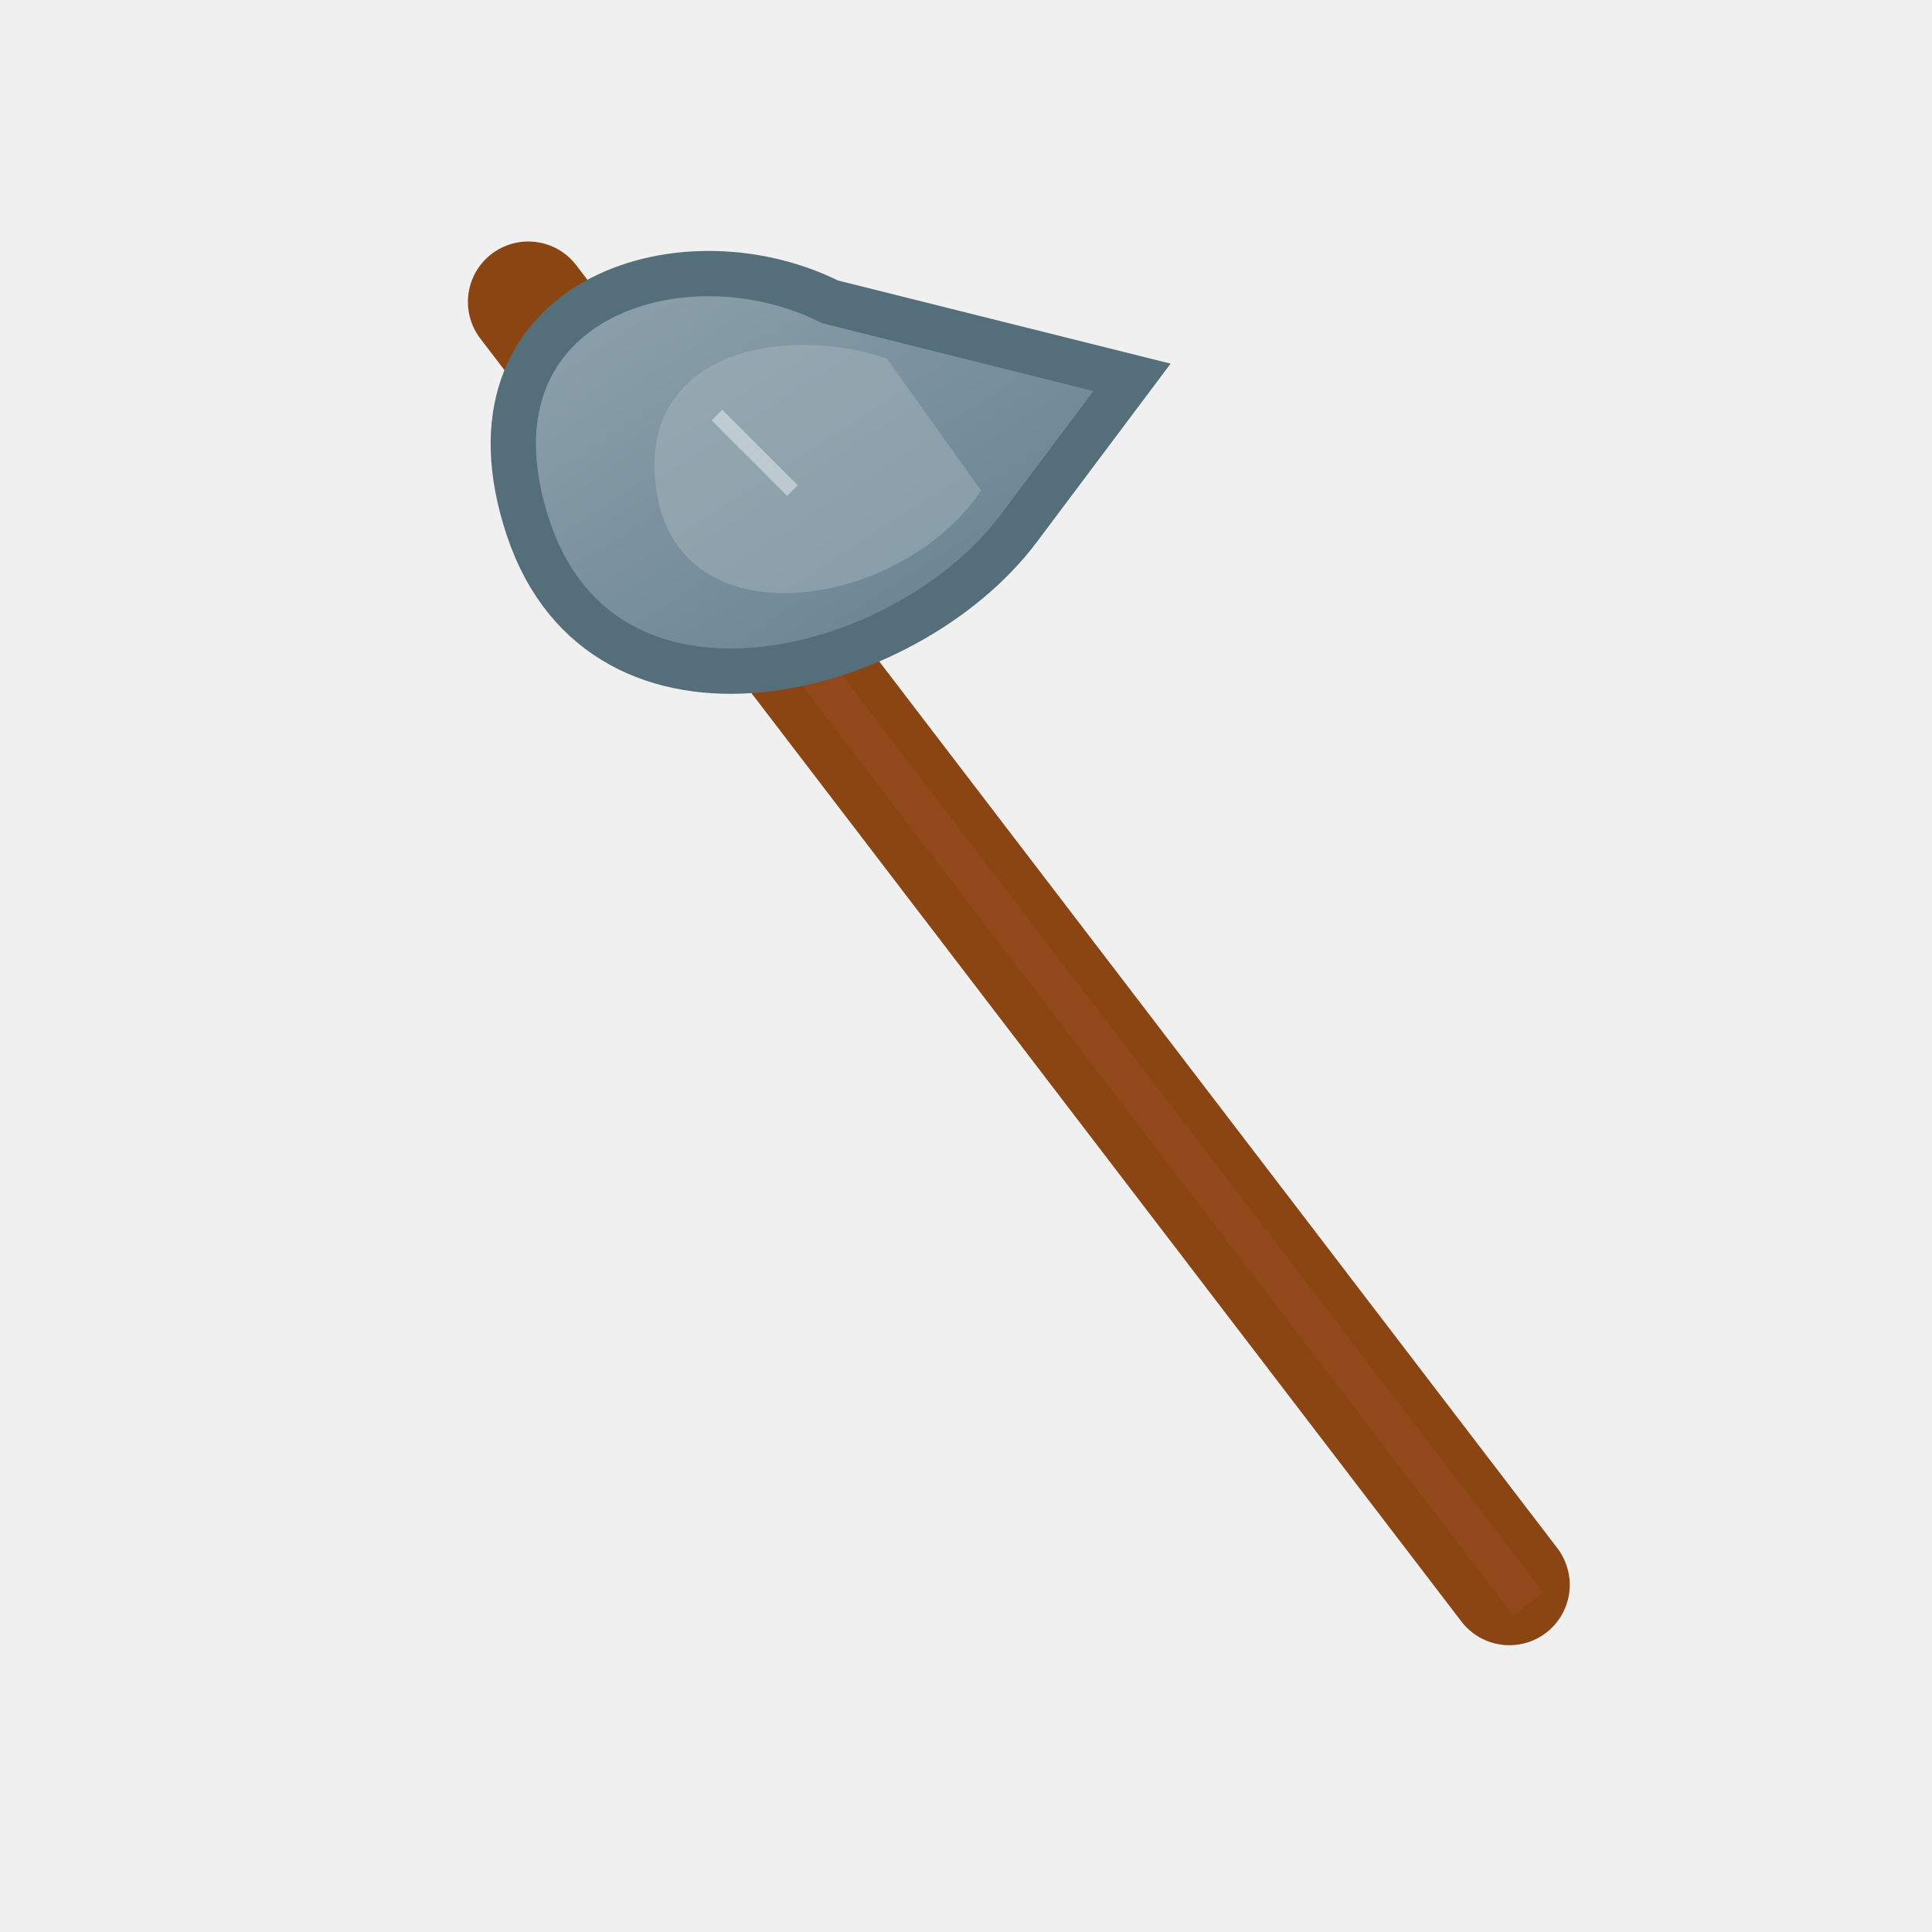
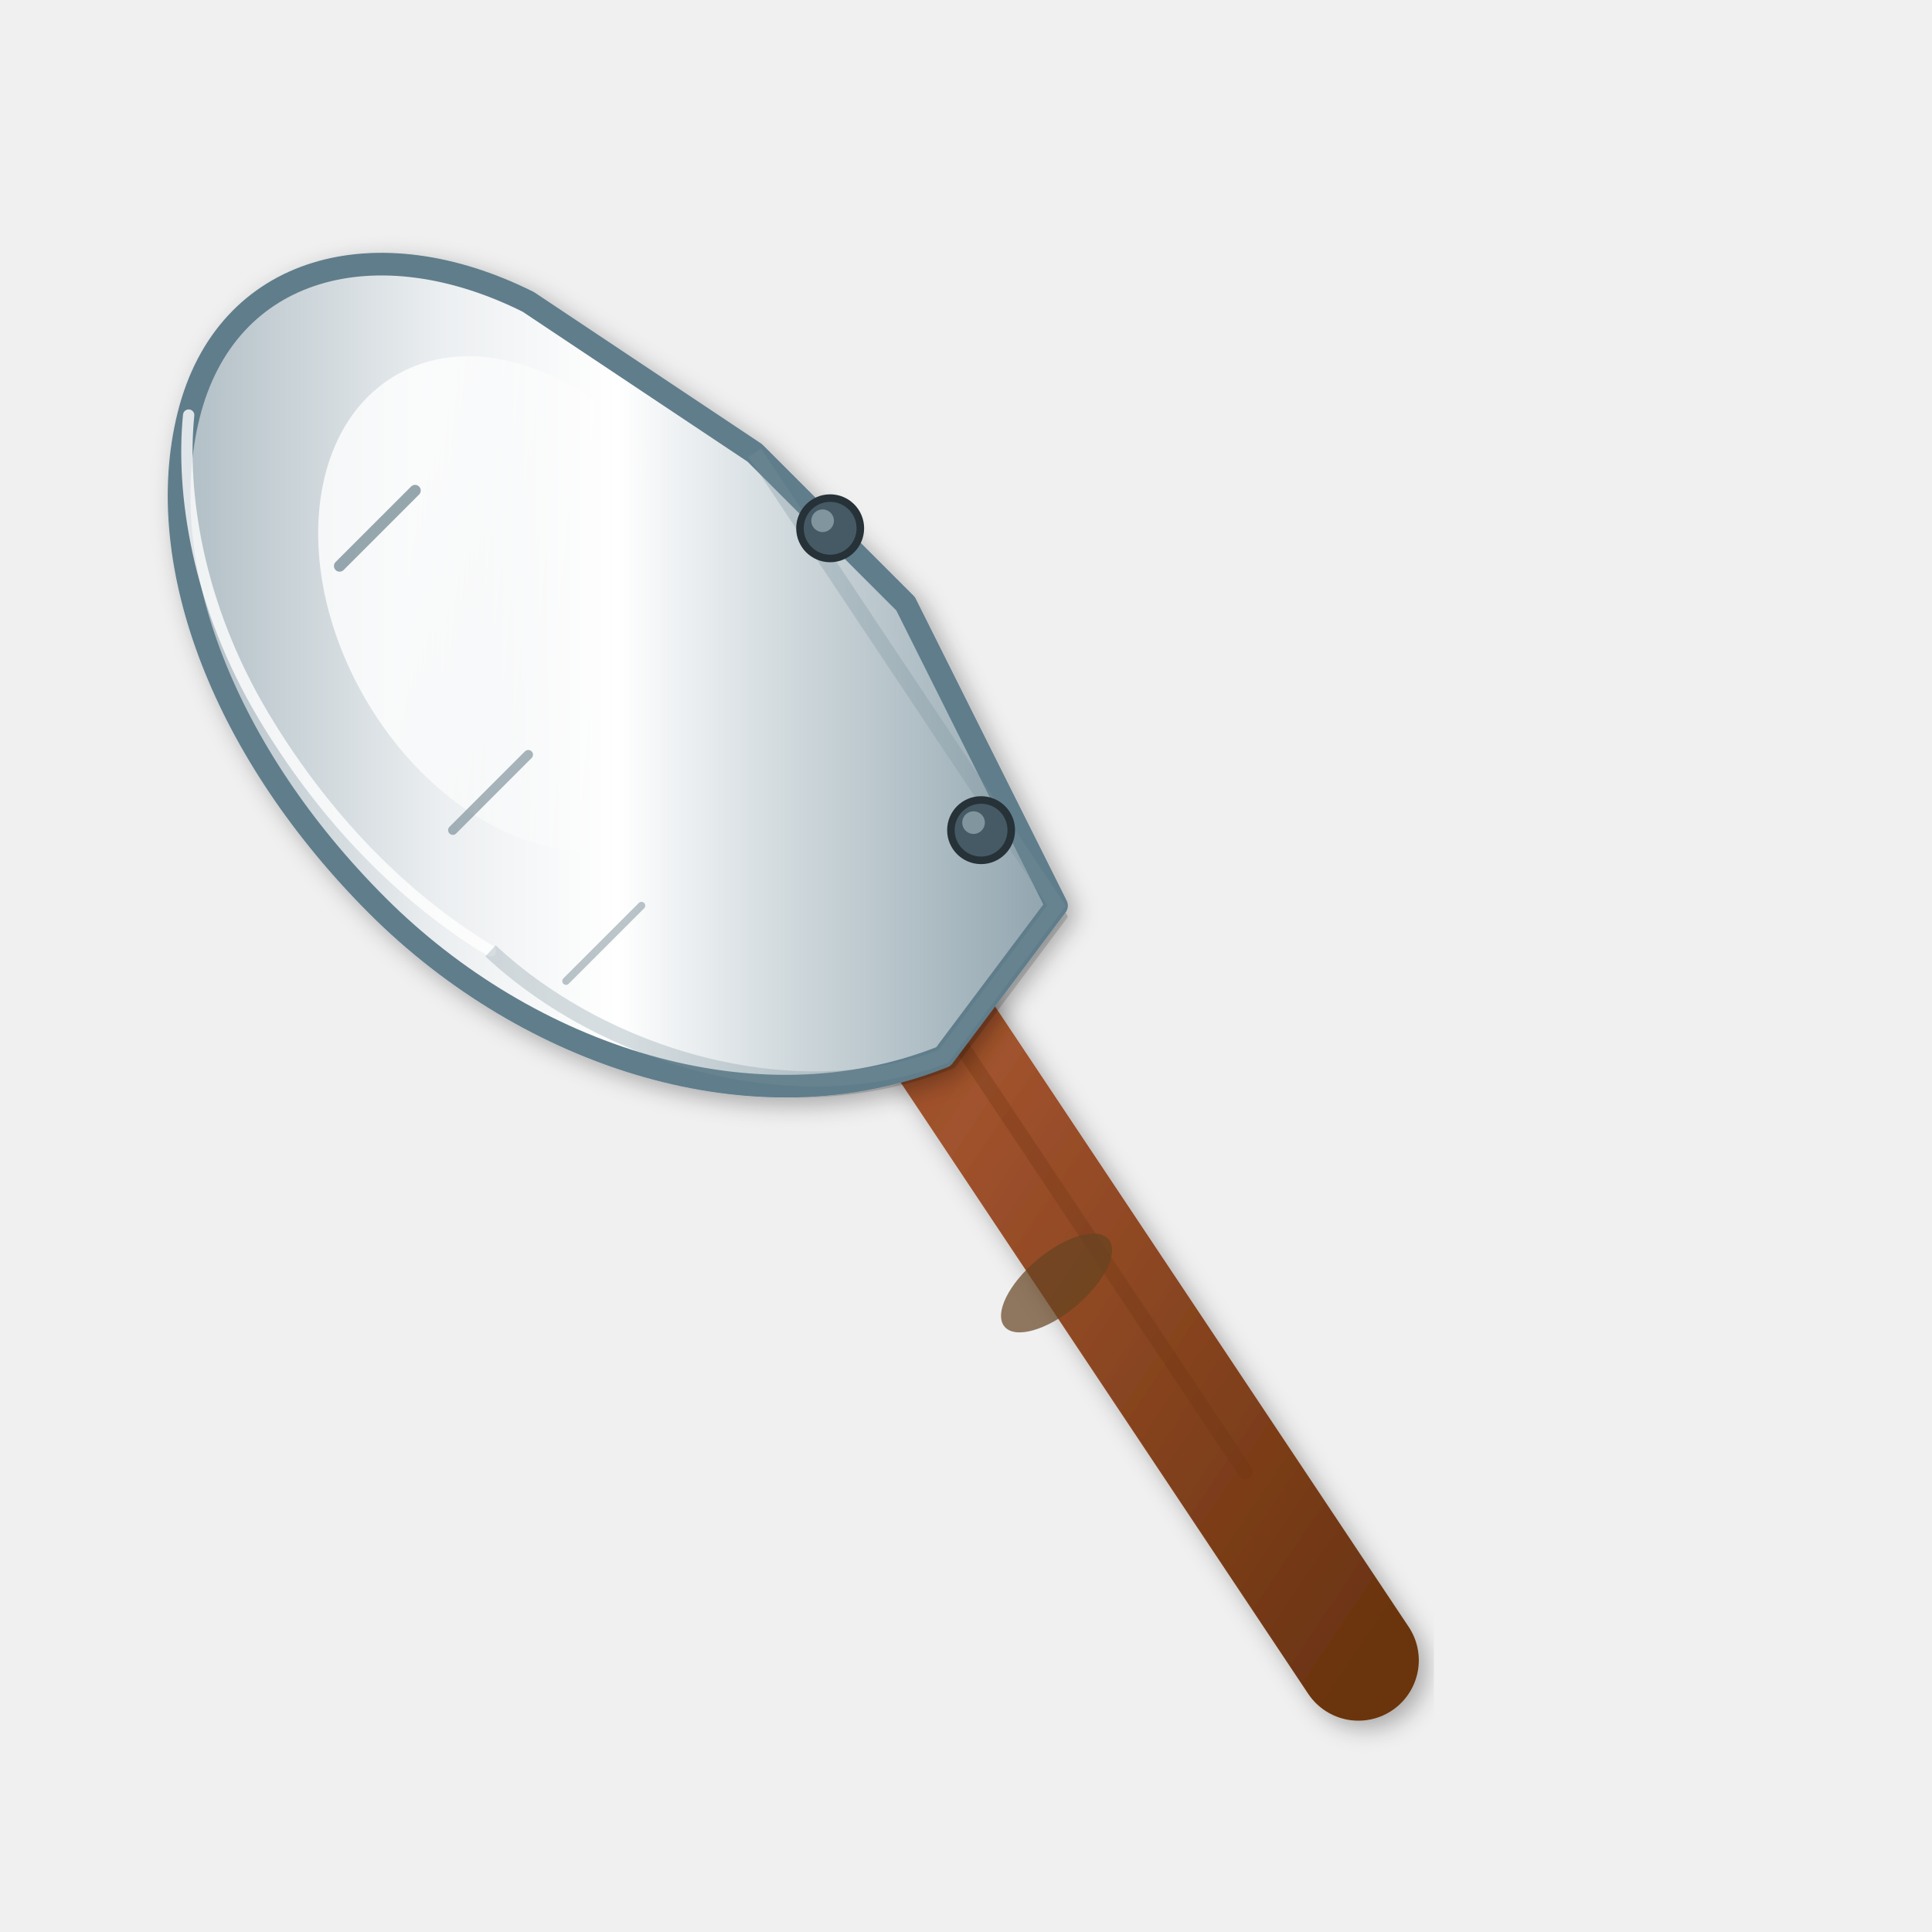
<svg xmlns="http://www.w3.org/2000/svg" viewBox="0 0 512 512">
  <defs>
-     <linearGradient id="g_axe_head" x1="0" y1="0" x2="1" y2="1">
-       <stop offset="0" stop-color="#90A4AE" />
-       <stop offset="0.5" stop-color="#78909C" />
-       <stop offset="1" stop-color="#607D8B" />
+     <linearGradient id="g_axe_handle" x1="0" y1="0" x2="1" y2="1">
+       <stop offset="0" stop-color="#8B4513" />
+       <stop offset="0.5" stop-color="#A0522D" />
+       <stop offset="1" stop-color="#6B3410" />
    </linearGradient>
+     <linearGradient id="g_axe_blade" x1="0" y1="0.5" x2="1" y2="0.5">
+       <stop offset="0" stop-color="#B0BEC5" />
+       <stop offset="0.3" stop-color="#ECEFF1" />
+       <stop offset="0.5" stop-color="#FFFFFF" />
+       <stop offset="0.7" stop-color="#CFD8DC" />
+       <stop offset="1" stop-color="#90A4AE" />
+     </linearGradient>
+     <linearGradient id="g_axe_shine" x1="0.3" y1="0.3" x2="0.7" y2="0.7">
+       <stop offset="0" stop-color="#FFFFFF" stop-opacity="0.8" />
+       <stop offset="1" stop-color="#FFFFFF" stop-opacity="0" />
+     </linearGradient>
+     <filter id="shadow">
+       <feGaussianBlur in="SourceAlpha" stdDeviation="3" />
+       <feOffset dx="2" dy="2" result="offsetblur" />
+       <feComponentTransfer>
+         <feFuncA type="linear" slope="0.3" />
+       </feComponentTransfer>
+       <feMerge>
+         <feMergeNode />
+         <feMergeNode in="SourceGraphic" />
+       </feMerge>
+     </filter>
  </defs>
-   <line x1="140" y1="80" x2="400" y2="420" stroke="#8B4513" stroke-width="32" stroke-linecap="round" />
-   <path d="M145 85 L405 425" stroke="#A0522D" stroke-width="10" opacity="0.3" />
-   <path d="M220 80 C180 60 120 80 140 140 C160 200 240 180 270 140 L300 100 Z" fill="url(#g_axe_head)" stroke="#546E7A" stroke-width="12" />
-   <path d="M235 95 C205 85 165 95 175 135 C185 170 240 160 260 130" fill="#B0BEC5" opacity="0.4" />
-   <line x1="190" y1="110" x2="210" y2="130" stroke="#ECEFF1" stroke-width="4" opacity="0.5" />
+   <path d="M 160 140 Q 200 200 240 260 Q 280 320 320 380 Q 340 410 360 440" stroke="url(#g_axe_handle)" stroke-width="32" stroke-linecap="round" stroke-linejoin="round" fill="none" filter="url(#shadow)" />
+   <path d="M 165 150 Q 205 210 245 270" stroke="#A0522D" stroke-width="4" opacity="0.4" stroke-linecap="round" fill="none" />
+   <path d="M 250 270 Q 290 330 330 390" stroke="#6B3410" stroke-width="4" opacity="0.3" stroke-linecap="round" fill="none" />
+   <ellipse cx="200" cy="180" rx="18" ry="8" fill="#654321" opacity="0.7" transform="rotate(-40 200 180)" />
+   <ellipse cx="220" cy="220" rx="18" ry="8" fill="#654321" opacity="0.7" transform="rotate(-40 220 220)" />
+   <ellipse cx="280" cy="340" rx="18" ry="8" fill="#654321" opacity="0.7" transform="rotate(-40 280 340)" />
+   <path d="M 140 80 C 100 60 60 70 50 110 C 40 150 60 200 100 240 C 140 280 200 300 250 280 L 280 240 L 240 160 L 200 120 Z" fill="#000000" opacity="0.15" transform="translate(3, 3)" />
+   <path d="M 140 80 C 100 60 60 70 50 110 C 40 150 60 200 100 240 C 140 280 200 300 250 280 L 280 240 L 240 160 L 200 120 Z" fill="url(#g_axe_blade)" stroke="#607D8B" stroke-width="6" stroke-linejoin="round" filter="url(#shadow)" />
+   <path d="M 50 110 C 48 130 52 160 70 190 C 88 220 110 240 130 252" stroke="#FFFFFF" stroke-width="3" opacity="0.8" stroke-linecap="round" fill="none" />
+   <ellipse cx="140" cy="160" rx="50" ry="70" fill="url(#g_axe_shine)" transform="rotate(-30 140 160)" />
+   <line x1="110" y1="130" x2="90" y2="150" stroke="#546E7A" stroke-width="3" opacity="0.6" stroke-linecap="round" />
+   <line x1="140" y1="200" x2="120" y2="220" stroke="#546E7A" stroke-width="2.5" opacity="0.5" stroke-linecap="round" />
+   <line x1="170" y1="240" x2="150" y2="260" stroke="#546E7A" stroke-width="2" opacity="0.4" stroke-linecap="round" />
+   <path d="M 200 120 L 280 240 L 250 280 C 210 295 160 280 130 252" fill="none" stroke="#78909C" stroke-width="4" opacity="0.3" />
+   <circle cx="220" cy="140" r="8" fill="#455A64" stroke="#263238" stroke-width="2" />
+   <circle cx="260" cy="220" r="8" fill="#455A64" stroke="#263238" stroke-width="2" />
+   <circle cx="218" cy="138" r="3" fill="#90A4AE" opacity="0.8" />
+   <circle cx="258" cy="218" r="3" fill="#90A4AE" opacity="0.8" />
</svg>
